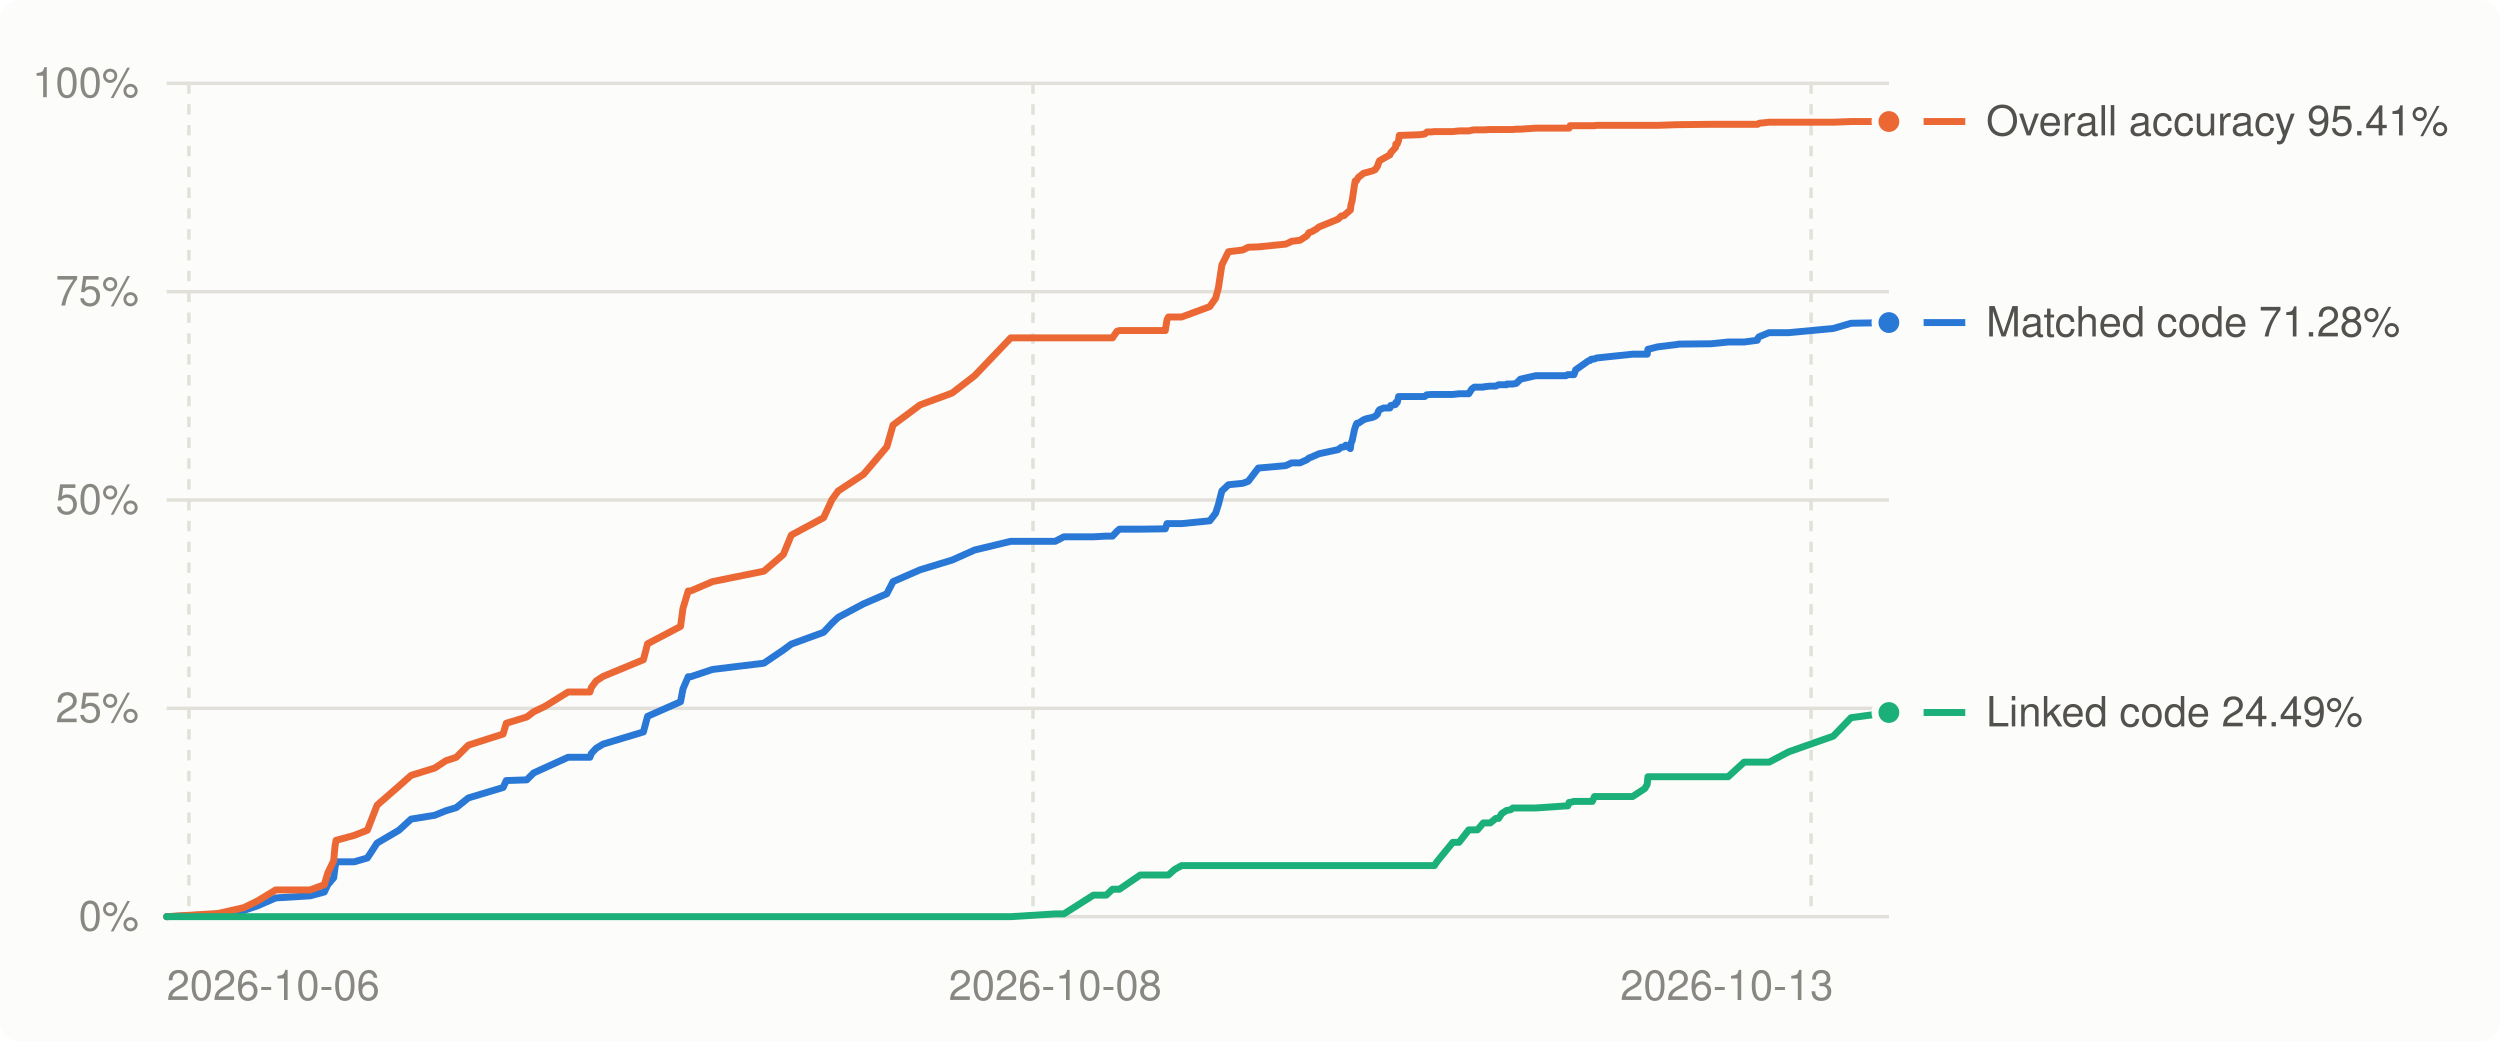
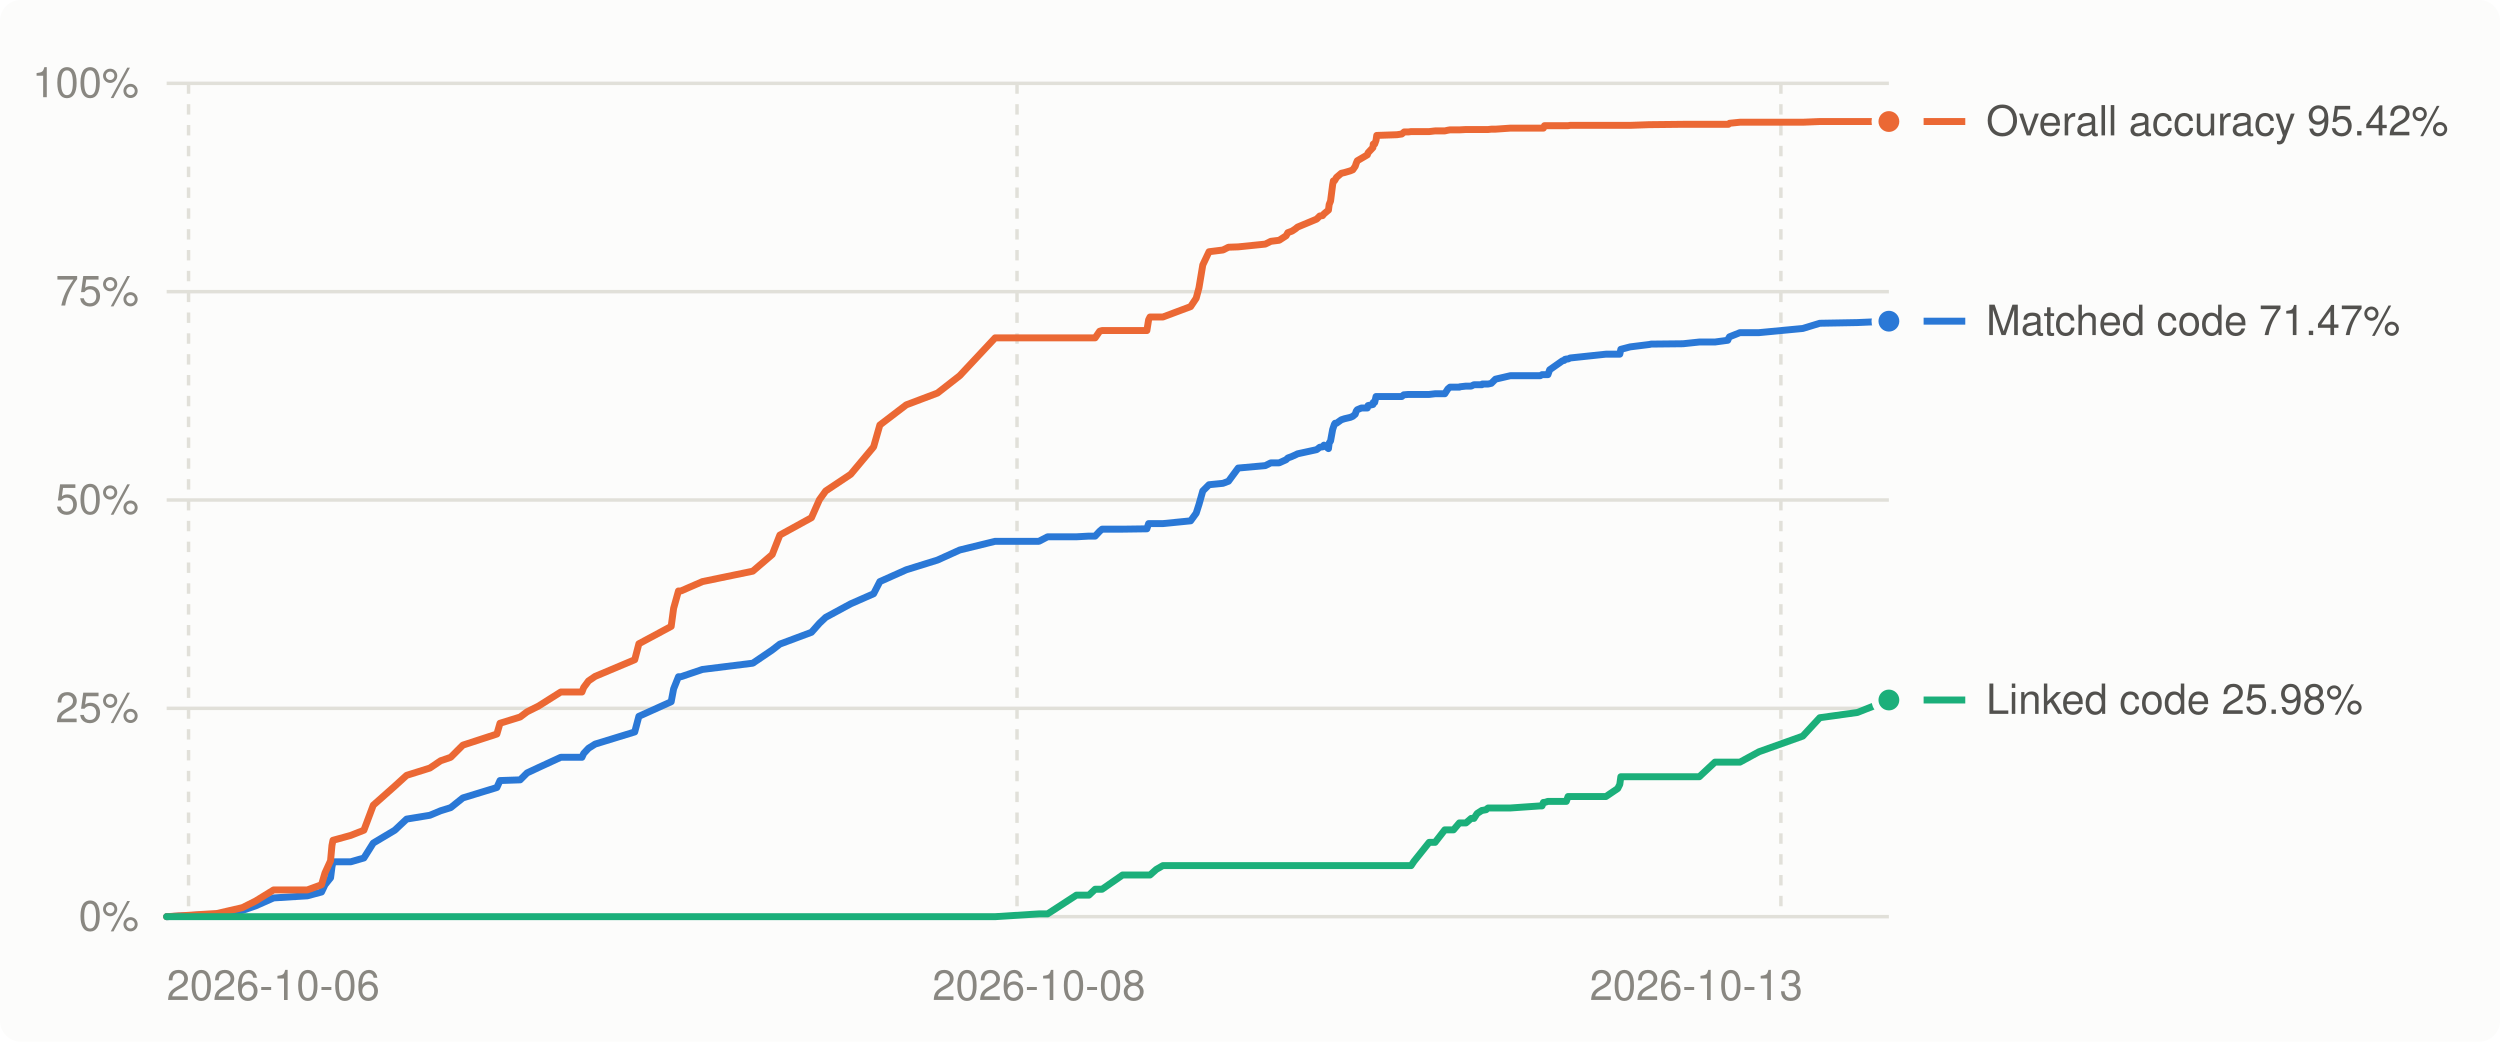
<svg xmlns="http://www.w3.org/2000/svg" viewBox="0 0 720 300" width="720" height="300" role="img" aria-label="Decompilation progress over time">
  <style>
.bg{fill:#fcfcfb}.grid{stroke:#e1e0d9}.muted{fill:#898781}.lbl{fill:#52514e}.ln0{stroke:#2a78d6}.dot0{fill:#2a78d6;stroke:#fcfcfb}.ln1{stroke:#eb6834}.dot1{fill:#eb6834;stroke:#fcfcfb}.ln2{stroke:#1baf7a}.dot2{fill:#1baf7a;stroke:#fcfcfb}
@media (prefers-color-scheme: dark){.bg{fill:#1a1a19}.grid{stroke:#2c2c2a}.muted{fill:#898781}.lbl{fill:#c3c2b7}.ln0{stroke:#3987e5}.dot0{fill:#3987e5;stroke:#1a1a19}.ln1{stroke:#d95926}.dot1{fill:#d95926;stroke:#1a1a19}.ln2{stroke:#199e70}.dot2{fill:#199e70;stroke:#1a1a19}}
text{font:12px -apple-system,BlinkMacSystemFont,'Segoe UI',Helvetica,Arial,sans-serif}
</style>
  <rect class="bg" width="720" height="300" rx="6" />
  <line x1="48" x2="544" y1="264.0" y2="264.0" class="grid" stroke-width="1" />
  <text x="40" y="268.0" class="muted" text-anchor="end">0%</text>
  <line x1="48" x2="544" y1="204.0" y2="204.0" class="grid" stroke-width="1" />
  <text x="40" y="208.0" class="muted" text-anchor="end">25%</text>
  <line x1="48" x2="544" y1="144.0" y2="144.0" class="grid" stroke-width="1" />
  <text x="40" y="148.0" class="muted" text-anchor="end">50%</text>
  <line x1="48" x2="544" y1="84.0" y2="84.0" class="grid" stroke-width="1" />
  <text x="40" y="88.0" class="muted" text-anchor="end">75%</text>
  <line x1="48" x2="544" y1="24.0" y2="24.0" class="grid" stroke-width="1" />
  <text x="40" y="28.0" class="muted" text-anchor="end">100%</text>
-   <line x1="54.4" x2="54.4" y1="24" y2="264" class="grid" stroke-width="1" stroke-dasharray="3 3" />
-   <line x1="297.5" x2="297.5" y1="24" y2="264" class="grid" stroke-width="1" stroke-dasharray="3 3" />
-   <line x1="521.6" x2="521.6" y1="24" y2="264" class="grid" stroke-width="1" stroke-dasharray="3 3" />
+   <line x1="54.3" x2="54.3" y1="24" y2="264" class="grid" stroke-width="1" stroke-dasharray="3 3" />
+   <line x1="292.9" x2="292.9" y1="24" y2="264" class="grid" stroke-width="1" stroke-dasharray="3 3" />
+   <line x1="512.9" x2="512.9" y1="24" y2="264" class="grid" stroke-width="1" stroke-dasharray="3 3" />
  <text class="muted" x="48.0" y="288" text-anchor="start">2026-10-06</text>
-   <text class="muted" x="303.9" y="288" text-anchor="middle">2026-10-08</text>
-   <text class="muted" x="528.0" y="288" text-anchor="end">2026-10-13</text>
-   <polyline points="48.0,264.0 60.8,263.4 62.7,263.3 70.2,262.2 74.1,260.9 79.4,258.6 89.3,258.0 93.4,256.9 94.4,254.8 96.1,252.8 96.5,249.7 96.8,248.2 102.0,248.2 105.8,247.1 108.6,242.8 114.9,239.1 118.4,235.9 125.2,234.8 128.4,233.5 131.4,232.6 134.9,229.8 144.9,226.8 145.8,224.8 151.7,224.6 153.7,222.6 157.0,221.1 163.6,218.1 169.9,218.1 170.3,217.0 171.7,215.5 173.7,214.3 185.3,210.8 186.5,206.3 196.0,202.1 196.7,198.4 198.2,194.9 198.9,194.9 205.2,192.8 220.0,191.0 225.6,187.2 227.9,185.5 237.2,182.1 239.6,179.5 241.4,177.8 248.7,173.9 255.4,171.0 257.2,167.5 265.0,164.1 274.2,161.3 280.7,158.4 291.1,155.9 303.9,155.9 306.4,154.6 314.9,154.6 318.6,154.4 320.4,154.4 321.7,153.0 322.4,152.4 328.4,152.4 335.6,152.3 336.1,150.8 336.5,150.8 338.3,150.8 340.3,150.8 348.4,150.0 350.1,147.8 350.9,145.3 351.9,141.4 353.8,139.6 357.9,139.2 359.5,138.6 362.4,134.8 370.3,134.1 372.0,133.3 374.4,133.3 376.4,132.4 377.0,131.9 378.1,131.5 378.2,131.4 379.2,131.0 379.8,130.7 385.4,129.5 386.3,128.8 387.1,128.7 387.6,128.2 388.9,129.2 389.1,127.6 389.4,127.0 390.1,123.7 390.3,123.1 390.6,122.2 390.8,121.9 391.2,121.9 392.7,120.9 393.5,120.6 395.3,120.2 396.0,119.9 396.7,119.3 397.0,118.4 397.3,118.0 398.5,117.5 400.3,117.5 400.5,116.8 401.9,116.5 402.0,115.9 402.4,115.9 402.8,114.2 403.0,114.2 406.0,114.2 408.9,114.2 410.3,114.2 410.9,113.7 411.0,113.7 412.3,113.6 413.1,113.6 413.9,113.6 418.4,113.6 420.2,113.4 423.0,113.4 423.9,112.0 424.6,111.5 425.5,111.5 427.2,111.5 427.3,111.4 429.2,111.2 430.8,111.2 431.6,110.8 432.5,110.8 433.9,110.8 434.0,110.6 435.1,110.6 435.5,110.6 435.7,110.6 436.7,110.4 437.9,109.2 442.3,108.2 451.0,108.2 451.5,107.9 451.9,107.9 452.2,107.9 452.6,107.9 453.3,107.9 453.8,106.5 457.5,103.9 458.0,103.8 458.2,103.5 458.6,103.4 459.2,103.4 459.8,103.1 470.2,102.0 473.7,102.0 474.4,102.0 474.6,100.6 477.4,99.9 483.1,99.2 483.5,99.1 492.8,99.0 497.7,98.5 502.3,98.5 506.1,98.0 506.2,97.5 506.6,97.0 509.5,95.8 515.2,95.8 528.0,94.6 533.1,93.1 544.0,92.9" fill="none" class="ln0" stroke-width="2" stroke-linejoin="round" stroke-linecap="round" />
-   <polyline points="48.0,264.0 60.8,263.2 62.7,263.1 70.2,261.4 74.1,259.5 79.4,256.3 89.3,256.3 93.4,254.8 94.4,251.4 96.1,247.9 96.5,243.5 96.8,242.0 102.0,240.6 105.8,239.1 108.6,231.9 114.9,226.4 118.4,223.3 125.2,221.2 128.4,219.1 131.4,218.1 134.9,214.6 144.9,211.4 145.8,208.3 151.7,206.5 153.7,205.0 157.0,203.4 163.6,199.3 169.9,199.3 170.3,198.0 171.7,196.1 173.7,194.8 185.3,190.0 186.5,185.4 196.0,180.4 196.7,175.2 198.2,170.2 198.9,170.2 205.2,167.5 220.0,164.5 225.6,159.7 227.9,154.1 237.2,149.1 239.6,143.9 241.4,141.4 248.7,136.6 255.4,128.7 257.2,122.4 265.0,116.6 274.2,113.2 280.7,108.2 291.1,97.3 303.9,97.3 306.4,97.3 314.9,97.3 318.6,97.3 320.4,97.3 321.7,95.4 322.4,95.2 328.4,95.2 335.6,95.2 336.1,92.1 336.5,91.3 338.3,91.3 340.3,91.3 348.4,88.3 350.1,85.9 350.9,82.9 351.9,76.3 353.8,72.5 357.9,72.0 359.5,71.2 362.4,71.1 370.3,70.3 372.0,69.5 374.4,69.2 376.4,67.9 377.0,67.0 378.1,66.6 378.2,66.5 379.2,65.9 379.8,65.4 385.4,63.1 386.3,62.2 387.1,62.1 387.6,61.6 388.9,60.5 389.1,58.9 389.4,57.9 390.1,53.2 390.3,52.1 390.6,52.1 390.8,51.8 391.2,51.1 392.7,49.9 393.5,49.7 395.3,49.2 396.0,48.9 396.7,47.9 397.0,47.0 397.3,46.3 398.5,45.6 400.3,44.6 400.5,44.0 401.9,42.5 402.0,41.5 402.4,41.5 402.8,40.4 403.0,39.0 406.0,38.9 408.9,38.8 410.3,38.6 410.9,38.1 411.0,38.0 412.3,38.0 413.1,37.9 413.9,37.9 418.4,37.9 420.2,37.7 423.0,37.7 423.9,37.5 424.6,37.4 425.5,37.4 427.2,37.4 427.3,37.4 429.2,37.3 430.8,37.3 431.6,37.3 432.5,37.3 433.9,37.3 434.0,37.3 435.1,37.3 435.5,37.3 435.7,37.3 436.7,37.2 437.9,37.2 442.3,36.9 451.0,36.9 451.5,36.9 451.9,36.9 452.2,36.2 452.6,36.2 453.3,36.2 453.8,36.2 457.5,36.2 458.0,36.2 458.2,36.2 458.6,36.2 459.2,36.2 459.8,36.1 470.2,36.1 473.7,36.1 474.4,36.1 474.6,36.1 477.4,36.1 483.1,35.9 483.5,35.9 492.8,35.8 497.7,35.8 502.3,35.8 506.1,35.8 506.2,35.8 506.6,35.5 509.5,35.2 515.2,35.2 528.0,35.2 533.1,35.0 544.0,35.0" fill="none" class="ln1" stroke-width="2" stroke-linejoin="round" stroke-linecap="round" />
-   <polyline points="48.0,264.0 60.8,264.0 62.7,264.0 70.2,264.0 74.1,264.0 79.4,264.0 89.3,264.0 93.4,264.0 94.4,264.0 96.1,264.0 96.5,264.0 96.8,264.0 102.0,264.0 105.8,264.0 108.6,264.0 114.9,264.0 118.4,264.0 125.2,264.0 128.4,264.0 131.4,264.0 134.9,264.0 144.9,264.0 145.8,264.0 151.7,264.0 153.7,264.0 157.0,264.0 163.6,264.0 169.9,264.0 170.3,264.0 171.7,264.0 173.7,264.0 185.3,264.0 186.5,264.0 196.0,264.0 196.7,264.0 198.2,264.0 198.9,264.0 205.2,264.0 220.0,264.0 225.6,264.0 227.9,264.0 237.2,264.0 239.6,264.0 241.4,264.0 248.7,264.0 255.4,264.0 257.2,264.0 265.0,264.0 274.2,264.0 280.7,264.0 291.1,264.0 303.9,263.2 306.4,263.2 314.9,257.8 318.6,257.8 320.4,256.1 321.7,256.1 322.4,256.1 328.4,252.0 335.6,252.0 336.1,252.0 336.5,252.0 338.3,250.4 340.3,249.3 348.4,249.3 350.1,249.3 350.9,249.3 351.9,249.3 353.8,249.3 357.9,249.3 359.5,249.3 362.4,249.3 370.3,249.3 372.0,249.3 374.4,249.3 376.4,249.3 377.0,249.3 378.1,249.3 378.2,249.3 379.2,249.3 379.8,249.3 385.4,249.3 386.3,249.3 387.1,249.3 387.6,249.3 388.9,249.3 389.1,249.3 389.4,249.3 390.1,249.3 390.3,249.3 390.6,249.3 390.8,249.3 391.2,249.3 392.7,249.3 393.5,249.3 395.3,249.3 396.0,249.3 396.7,249.3 397.0,249.3 397.3,249.3 398.5,249.3 400.3,249.3 400.5,249.3 401.9,249.3 402.0,249.3 402.4,249.3 402.8,249.3 403.0,249.3 406.0,249.3 408.9,249.3 410.3,249.3 410.9,249.3 411.0,249.3 412.3,249.3 413.1,249.3 413.9,248.1 418.4,242.6 420.2,242.6 423.0,239.0 423.9,239.0 424.6,239.0 425.5,239.0 427.2,237.0 427.3,237.0 429.2,237.0 430.8,235.7 431.6,235.7 432.5,234.3 433.9,233.4 434.0,233.4 435.1,233.2 435.5,232.9 435.7,232.7 436.7,232.7 437.9,232.7 442.3,232.7 451.0,232.1 451.5,232.1 451.9,231.1 452.2,231.1 452.6,231.0 453.3,230.8 453.8,230.8 457.5,230.8 458.0,230.8 458.2,230.8 458.6,230.8 459.2,229.4 459.8,229.4 470.2,229.4 473.7,227.1 474.4,225.9 474.6,223.7 477.4,223.7 483.1,223.7 483.5,223.7 492.8,223.7 497.7,223.7 502.3,219.5 506.1,219.5 506.2,219.5 506.6,219.5 509.5,219.5 515.2,216.5 528.0,212.0 533.1,206.7 544.0,205.2" fill="none" class="ln2" stroke-width="2" stroke-linejoin="round" stroke-linecap="round" />
-   <circle cx="544.0" cy="92.9" r="4" class="dot0" stroke-width="2" />
+   <text class="muted" x="299.2" y="288" text-anchor="middle">2026-10-08</text>
+   <text class="muted" x="519.2" y="288" text-anchor="end">2026-10-13</text>
+   <polyline points="48.0,264.0 60.5,263.4 62.4,263.3 69.8,262.2 73.6,260.9 78.8,258.6 88.5,258.0 92.6,256.9 93.6,254.8 95.2,252.8 95.6,249.7 95.9,248.2 101.0,248.2 104.8,247.1 107.5,242.8 113.7,239.1 117.1,235.9 123.8,234.8 126.9,233.5 129.8,232.6 133.3,229.8 143.1,226.8 144.0,224.8 149.8,224.6 151.8,222.6 155.0,221.1 161.5,218.1 167.6,218.1 168.1,217.0 169.5,215.5 171.4,214.3 182.8,210.8 184.0,206.3 193.3,202.1 194.0,198.4 195.4,194.9 196.1,194.9 202.3,192.8 216.8,191.0 222.4,187.2 224.6,185.5 233.7,182.1 236.0,179.5 237.8,177.8 245.0,173.9 251.6,171.0 253.4,167.5 261.0,164.1 270.0,161.3 276.4,158.4 286.6,155.9 299.2,155.9 301.7,154.6 310.0,154.6 313.6,154.4 315.4,154.4 316.7,153.0 317.4,152.4 323.3,152.4 330.3,152.3 330.8,150.8 331.2,150.8 333.0,150.8 334.9,150.8 342.9,150.0 344.5,147.8 345.3,145.3 346.4,141.4 348.2,139.6 352.2,139.2 353.8,138.6 356.6,134.8 364.4,134.1 366.0,133.3 368.4,133.3 370.4,132.4 370.9,131.9 372.0,131.5 372.2,131.4 373.1,131.0 373.7,130.7 379.2,129.5 380.1,128.8 380.9,128.7 381.3,128.2 382.6,129.2 382.8,127.6 383.2,127.0 383.8,123.7 384.0,123.1 384.3,122.2 384.5,121.9 384.9,121.9 386.3,120.9 387.2,120.6 388.9,120.2 389.6,119.9 390.3,119.3 390.6,118.4 390.9,118.0 392.1,117.5 393.8,117.5 394.0,116.8 395.4,116.5 395.5,115.9 395.9,115.9 396.3,114.2 396.5,114.2 399.4,114.2 402.3,114.2 403.7,114.2 404.3,113.7 404.4,113.7 405.6,113.6 406.4,113.6 407.2,113.6 411.6,113.6 413.3,113.4 416.1,113.4 417.0,112.0 417.6,111.5 418.6,111.5 420.3,111.5 420.4,111.4 422.2,111.2 423.7,111.2 424.5,110.8 425.4,110.8 426.8,110.8 426.9,110.6 428.0,110.6 428.3,110.6 428.6,110.6 429.5,110.4 430.7,109.2 435.0,108.2 443.6,108.2 444.1,107.9 444.5,107.9 444.8,107.9 445.2,107.9 445.8,107.9 446.3,106.5 450.0,103.9 450.5,103.8 450.7,103.5 451.1,103.4 451.6,103.4 452.2,103.1 462.5,102.0 465.9,102.0 466.5,102.0 466.8,100.6 469.5,99.9 475.1,99.2 475.5,99.1 484.7,99.0 489.4,98.5 493.9,98.5 497.6,98.0 497.8,97.5 498.1,97.0 501.1,95.8 506.6,95.8 519.2,94.6 524.1,93.1 534.9,92.9 544.0,92.5" fill="none" class="ln0" stroke-width="2" stroke-linejoin="round" stroke-linecap="round" />
+   <polyline points="48.0,264.0 60.5,263.2 62.4,263.1 69.8,261.4 73.6,259.5 78.8,256.3 88.5,256.3 92.6,254.8 93.6,251.4 95.2,247.9 95.6,243.5 95.9,242.0 101.0,240.6 104.8,239.1 107.5,231.9 113.7,226.4 117.1,223.3 123.8,221.2 126.9,219.1 129.8,218.1 133.3,214.6 143.1,211.4 144.0,208.3 149.8,206.5 151.8,205.0 155.0,203.4 161.5,199.3 167.6,199.3 168.1,198.0 169.5,196.1 171.4,194.8 182.8,190.0 184.0,185.4 193.3,180.4 194.0,175.2 195.4,170.2 196.1,170.2 202.3,167.5 216.8,164.5 222.4,159.7 224.6,154.1 233.7,149.1 236.0,143.9 237.8,141.4 245.0,136.6 251.6,128.7 253.4,122.4 261.0,116.6 270.0,113.2 276.4,108.2 286.6,97.3 299.2,97.3 301.7,97.3 310.0,97.3 313.6,97.3 315.4,97.3 316.7,95.4 317.4,95.2 323.3,95.2 330.3,95.2 330.8,92.1 331.2,91.3 333.0,91.3 334.9,91.3 342.9,88.3 344.5,85.9 345.3,82.9 346.4,76.3 348.2,72.5 352.2,72.0 353.8,71.2 356.6,71.1 364.4,70.3 366.0,69.5 368.4,69.2 370.4,67.9 370.9,67.0 372.0,66.6 372.2,66.5 373.1,65.9 373.7,65.4 379.2,63.1 380.1,62.2 380.9,62.1 381.3,61.6 382.6,60.5 382.8,58.9 383.2,57.9 383.8,53.2 384.0,52.1 384.3,52.1 384.5,51.8 384.9,51.1 386.3,49.9 387.2,49.7 388.9,49.2 389.6,48.9 390.3,47.9 390.6,47.0 390.9,46.3 392.1,45.6 393.8,44.6 394.0,44.0 395.4,42.5 395.5,41.5 395.9,41.5 396.3,40.4 396.5,39.0 399.4,38.9 402.3,38.8 403.7,38.6 404.3,38.1 404.4,38.0 405.6,38.0 406.4,37.9 407.2,37.9 411.6,37.9 413.3,37.7 416.1,37.7 417.0,37.5 417.6,37.4 418.6,37.4 420.3,37.4 420.4,37.4 422.2,37.3 423.7,37.3 424.5,37.3 425.4,37.3 426.8,37.3 426.9,37.3 428.0,37.3 428.3,37.3 428.6,37.3 429.5,37.2 430.7,37.2 435.0,36.9 443.6,36.9 444.1,36.9 444.5,36.9 444.8,36.2 445.2,36.2 445.8,36.2 446.3,36.2 450.0,36.2 450.5,36.2 450.7,36.2 451.1,36.2 451.6,36.2 452.2,36.1 462.5,36.1 465.9,36.1 466.5,36.1 466.8,36.1 469.5,36.1 475.1,35.9 475.5,35.9 484.7,35.8 489.4,35.8 493.9,35.8 497.6,35.8 497.8,35.8 498.1,35.5 501.1,35.2 506.6,35.2 519.2,35.2 524.1,35.0 534.9,35.0 544.0,35.0" fill="none" class="ln1" stroke-width="2" stroke-linejoin="round" stroke-linecap="round" />
+   <polyline points="48.0,264.0 60.5,264.0 62.4,264.0 69.8,264.0 73.6,264.0 78.8,264.0 88.5,264.0 92.6,264.0 93.6,264.0 95.2,264.0 95.6,264.0 95.9,264.0 101.0,264.0 104.8,264.0 107.5,264.0 113.7,264.0 117.1,264.0 123.8,264.0 126.9,264.0 129.8,264.0 133.3,264.0 143.1,264.0 144.0,264.0 149.8,264.0 151.8,264.0 155.0,264.0 161.5,264.0 167.6,264.0 168.1,264.0 169.5,264.0 171.4,264.0 182.8,264.0 184.0,264.0 193.3,264.0 194.0,264.0 195.4,264.0 196.1,264.0 202.3,264.0 216.8,264.0 222.4,264.0 224.6,264.0 233.7,264.0 236.0,264.0 237.8,264.0 245.0,264.0 251.6,264.0 253.4,264.0 261.0,264.0 270.0,264.0 276.4,264.0 286.6,264.0 299.2,263.2 301.7,263.2 310.0,257.8 313.6,257.8 315.4,256.1 316.7,256.1 317.4,256.1 323.3,252.0 330.3,252.0 330.8,252.0 331.2,252.0 333.0,250.4 334.9,249.3 342.9,249.3 344.5,249.3 345.3,249.3 346.4,249.3 348.2,249.3 352.2,249.3 353.8,249.3 356.6,249.3 364.4,249.3 366.0,249.3 368.4,249.3 370.4,249.3 370.9,249.3 372.0,249.3 372.2,249.3 373.1,249.3 373.7,249.3 379.2,249.3 380.1,249.3 380.9,249.3 381.3,249.3 382.6,249.3 382.8,249.3 383.2,249.3 383.8,249.3 384.0,249.3 384.3,249.3 384.5,249.3 384.9,249.3 386.3,249.3 387.2,249.3 388.9,249.3 389.6,249.3 390.3,249.3 390.6,249.3 390.9,249.3 392.1,249.3 393.8,249.3 394.0,249.3 395.4,249.3 395.5,249.3 395.9,249.3 396.3,249.3 396.5,249.3 399.4,249.3 402.3,249.3 403.7,249.3 404.3,249.3 404.4,249.3 405.6,249.3 406.4,249.3 407.2,248.1 411.6,242.6 413.3,242.6 416.1,239.0 417.0,239.0 417.6,239.0 418.6,239.0 420.3,237.0 420.4,237.0 422.2,237.0 423.7,235.7 424.5,235.7 425.4,234.3 426.8,233.4 426.9,233.4 428.0,233.2 428.3,232.9 428.6,232.7 429.5,232.7 430.7,232.7 435.0,232.7 443.6,232.1 444.1,232.1 444.5,231.1 444.8,231.1 445.2,231.0 445.8,230.8 446.3,230.8 450.0,230.8 450.5,230.8 450.7,230.8 451.1,230.8 451.6,229.4 452.2,229.4 462.5,229.4 465.9,227.1 466.5,225.9 466.8,223.7 469.5,223.7 475.1,223.7 475.5,223.7 484.7,223.7 489.4,223.7 493.9,219.5 497.6,219.5 497.8,219.5 498.1,219.5 501.1,219.5 506.6,216.5 519.2,212.0 524.1,206.7 534.9,205.2 544.0,201.6" fill="none" class="ln2" stroke-width="2" stroke-linejoin="round" stroke-linecap="round" />
+   <circle cx="544.0" cy="92.5" r="4" class="dot0" stroke-width="2" />
  <circle cx="544.0" cy="35.0" r="4" class="dot1" stroke-width="2" />
-   <circle cx="544.0" cy="205.2" r="4" class="dot2" stroke-width="2" />
-   <line x1="554" x2="566" y1="205.2" y2="205.2" class="ln2" stroke-width="2" />
-   <text class="lbl" x="572" y="209.2">Linked code 24.49%</text>
-   <line x1="554" x2="566" y1="92.9" y2="92.9" class="ln0" stroke-width="2" />
-   <text class="lbl" x="572" y="96.9">Matched code 71.28%</text>
+   <circle cx="544.0" cy="201.6" r="4" class="dot2" stroke-width="2" />
+   <line x1="554" x2="566" y1="201.6" y2="201.6" class="ln2" stroke-width="2" />
+   <text class="lbl" x="572" y="205.6">Linked code 25.98%</text>
+   <line x1="554" x2="566" y1="92.5" y2="92.5" class="ln0" stroke-width="2" />
+   <text class="lbl" x="572" y="96.5">Matched code 71.47%</text>
  <line x1="554" x2="566" y1="35.0" y2="35.0" class="ln1" stroke-width="2" />
-   <text class="lbl" x="572" y="39.0">Overall accuracy 95.41%</text>
+   <text class="lbl" x="572" y="39.0">Overall accuracy 95.42%</text>
</svg>
